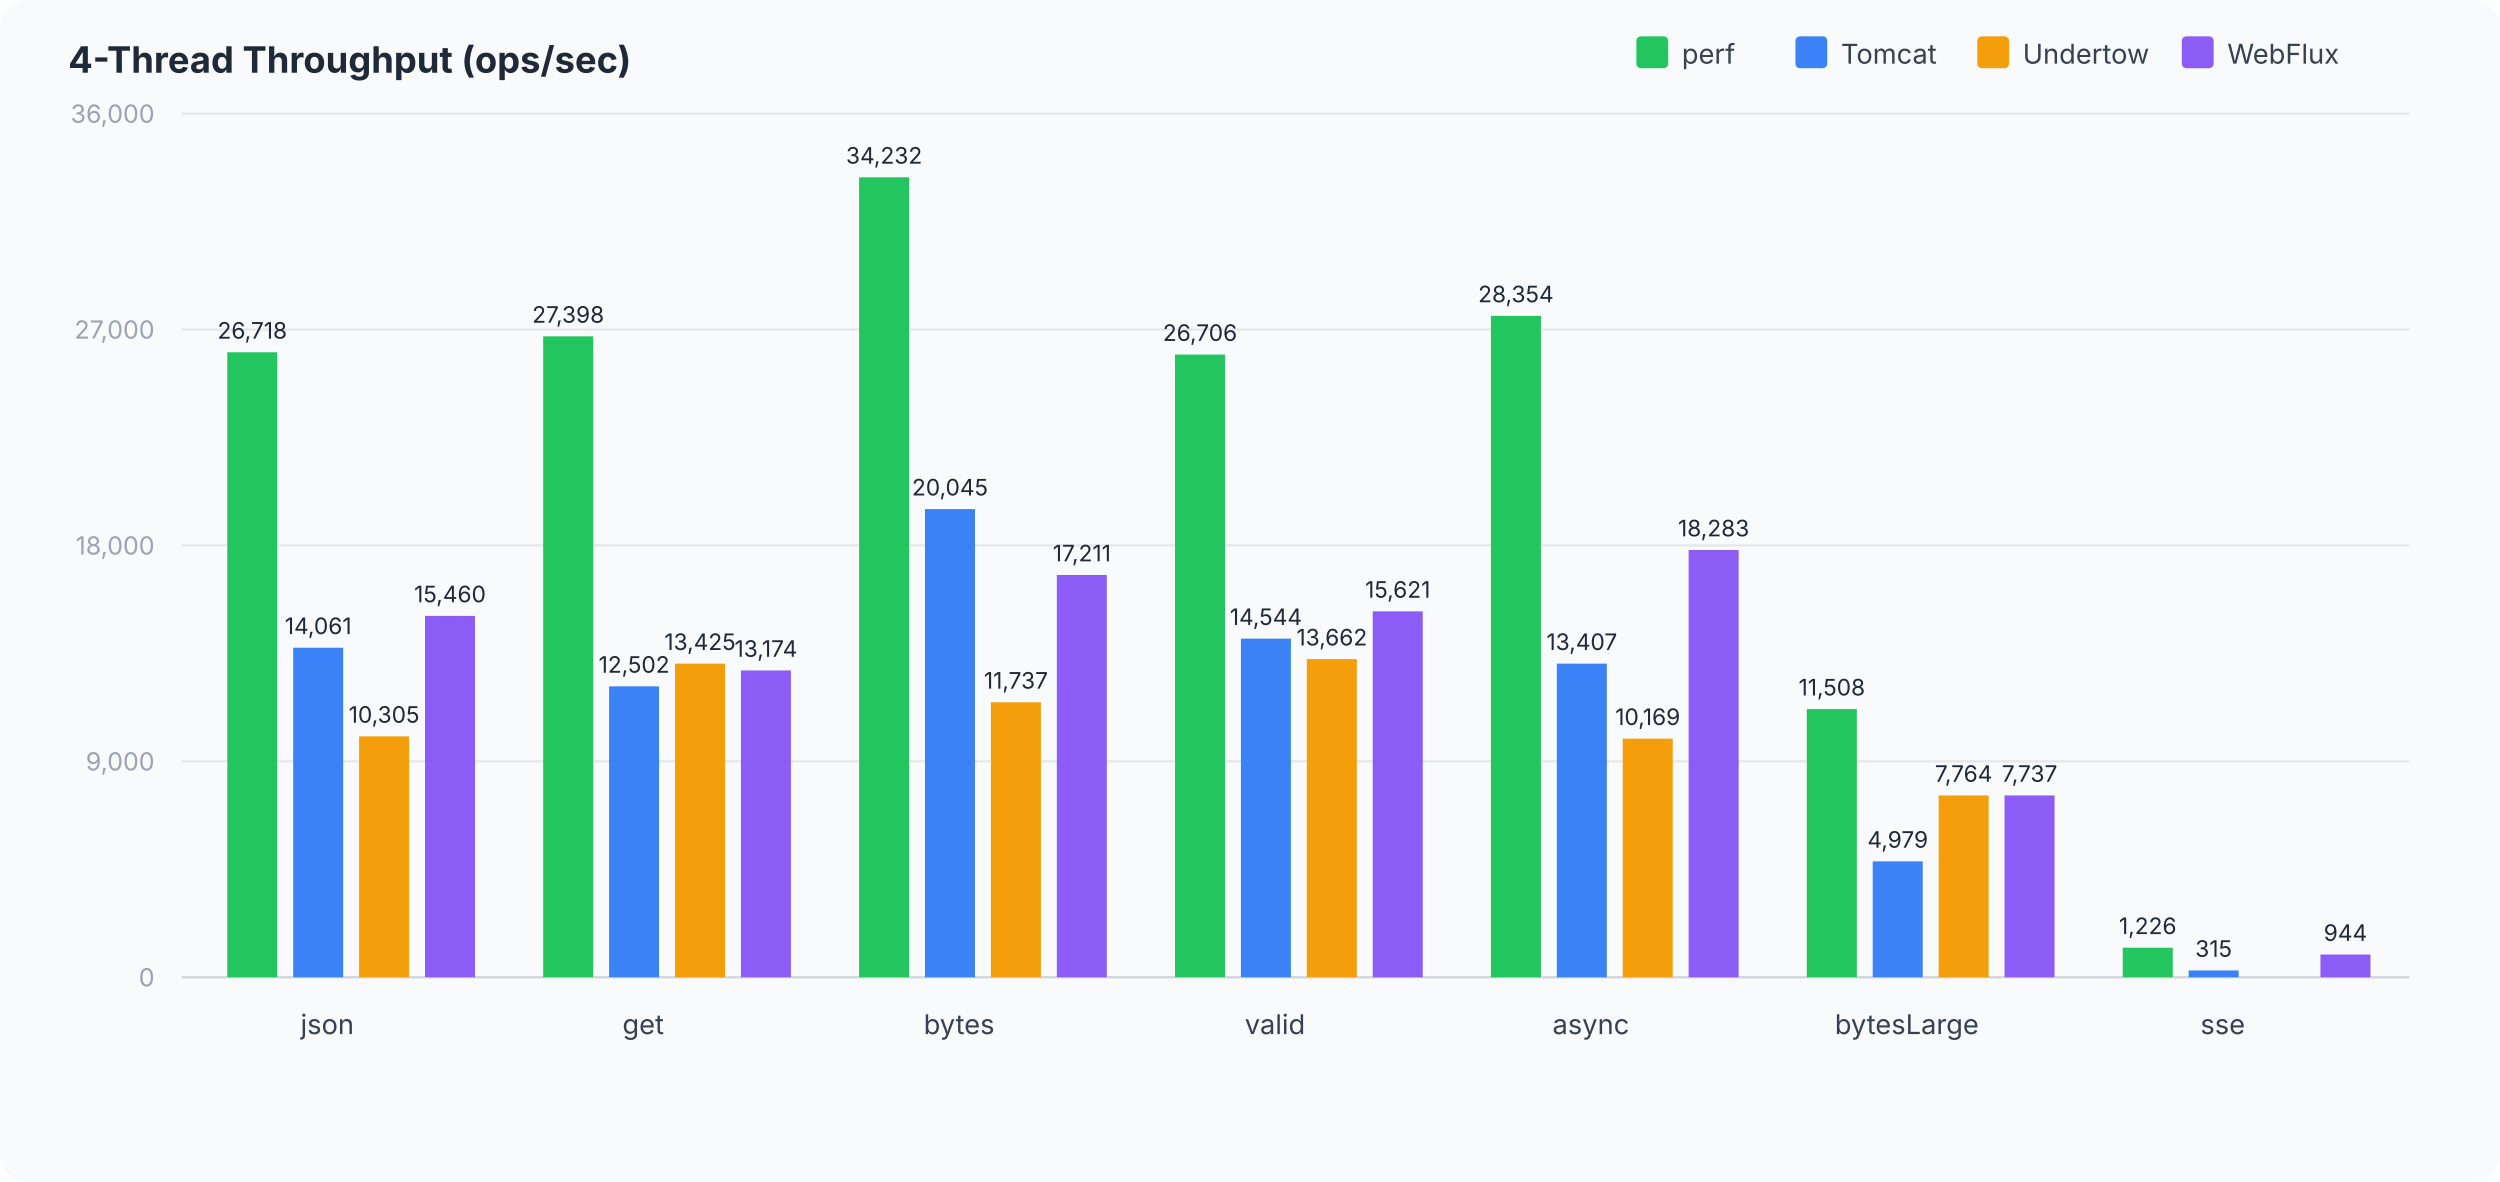
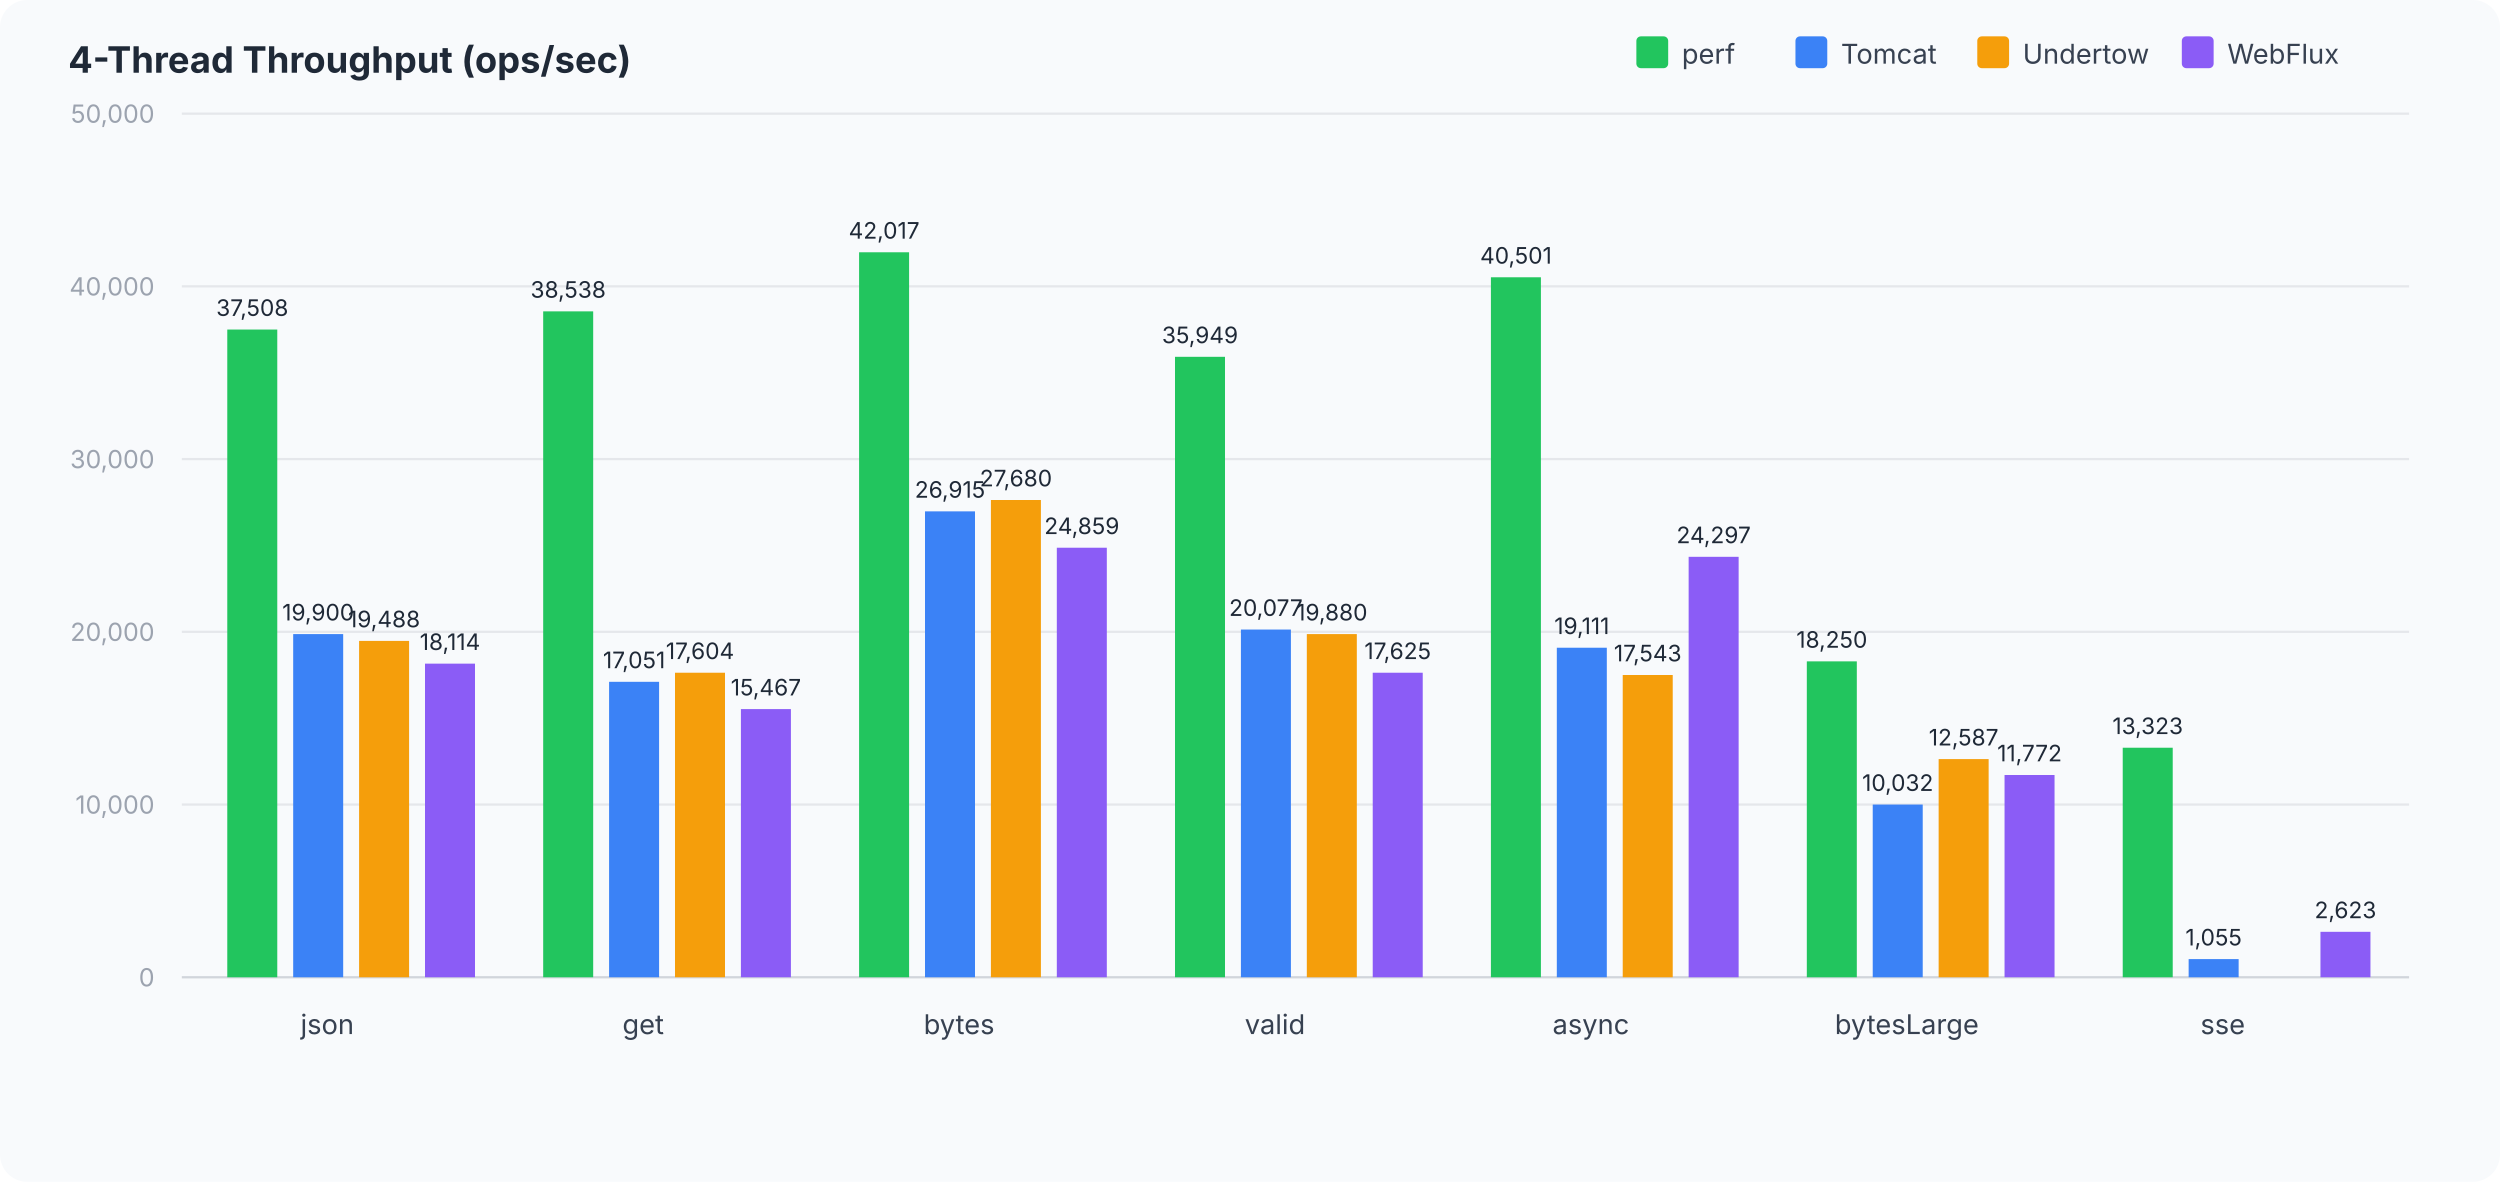
<svg xmlns="http://www.w3.org/2000/svg" width="1100" height="520" viewBox="0 0 1100 520">
  <style>
 .bg { fill: #f8fafc; }
 .title { font: bold 16px -apple-system,BlinkMacSystemFont,sans-serif; fill: #1f2937; }
-  .axisLabel { font: 12px -apple-system,BlinkMacSystemFont,sans-serif; fill: #6b7280; }
 .tickLabel { font: 11px -apple-system,BlinkMacSystemFont,sans-serif; fill: #9ca3af; }
 .apiLabel { font: 12px -apple-system,BlinkMacSystemFont,sans-serif; fill: #374151; text-anchor: middle; }
 .dataLabel { font: 10px -apple-system,BlinkMacSystemFont,sans-serif; fill: #1f2937; text-anchor: middle; }
 .legendText { font: 12px -apple-system,BlinkMacSystemFont,sans-serif; fill: #374151; }
 .gridline { stroke: #e5e7eb; stroke-width: 1; }
 .baseline { stroke: #d1d5db; stroke-width: 1; }
 .bar-perf { fill: #22c55e; }
 .bar-tomcat { fill: #3b82f6; }
 .bar-undertow { fill: #f59e0b; }
 .bar-webflux { fill: #8b5cf6; }
</style>
  <rect class="bg" x="0" y="0" width="1100" height="520" rx="12" />
  <text x="30" y="32" class="title">4-Thread Throughput (ops/sec)</text>
  <line x1="80" y1="430" x2="1060" y2="430" class="baseline" />
-   <line x1="80" y1="335" x2="1060" y2="335" class="gridline" />
-   <line x1="80" y1="240" x2="1060" y2="240" class="gridline" />
-   <line x1="80" y1="145" x2="1060" y2="145" class="gridline" />
+   <line x1="80" y1="354" x2="1060" y2="354" class="gridline" />
+   <line x1="80" y1="278" x2="1060" y2="278" class="gridline" />
+   <line x1="80" y1="202" x2="1060" y2="202" class="gridline" />
+   <line x1="80" y1="126" x2="1060" y2="126" class="gridline" />
  <line x1="80" y1="50" x2="1060" y2="50" class="gridline" />
  <text x="68" y="434" class="tickLabel" text-anchor="end">0</text>
-   <text x="68" y="339" class="tickLabel" text-anchor="end">9,000</text>
-   <text x="68" y="244" class="tickLabel" text-anchor="end">18,000</text>
-   <text x="68" y="149" class="tickLabel" text-anchor="end">27,000</text>
-   <text x="68" y="54" class="tickLabel" text-anchor="end">36,000</text>
+   <text x="68" y="358" class="tickLabel" text-anchor="end">10,000</text>
+   <text x="68" y="282" class="tickLabel" text-anchor="end">20,000</text>
+   <text x="68" y="206" class="tickLabel" text-anchor="end">30,000</text>
+   <text x="68" y="130" class="tickLabel" text-anchor="end">40,000</text>
+   <text x="68" y="54" class="tickLabel" text-anchor="end">50,000</text>
  <rect x="720" y="16" width="14" height="14" rx="2" class="bar-perf" />
  <text x="740" y="28" class="legendText">perf</text>
  <rect x="790" y="16" width="14" height="14" rx="2" class="bar-tomcat" />
  <text x="810" y="28" class="legendText">Tomcat</text>
  <rect x="870" y="16" width="14" height="14" rx="2" class="bar-undertow" />
  <text x="890" y="28" class="legendText">Undertow</text>
  <rect x="960" y="16" width="14" height="14" rx="2" class="bar-webflux" />
  <text x="980" y="28" class="legendText">WebFlux</text>
-   <rect x="100" y="155" width="22" height="275" class="bar-perf" />
-   <text x="111" y="149" class="dataLabel">26,718</text>
-   <rect x="129" y="285" width="22" height="145" class="bar-tomcat" />
-   <text x="140" y="279" class="dataLabel">14,061</text>
-   <rect x="158" y="324" width="22" height="106" class="bar-undertow" />
-   <text x="169" y="318" class="dataLabel">10,305</text>
-   <rect x="187" y="271" width="22" height="159" class="bar-webflux" />
-   <text x="198" y="265" class="dataLabel">15,460</text>
+   <rect x="100" y="145" width="22" height="285" class="bar-perf" />
+   <text x="111" y="139" class="dataLabel">37,508</text>
+   <rect x="129" y="279" width="22" height="151" class="bar-tomcat" />
+   <text x="140" y="273" class="dataLabel">19,900</text>
+   <rect x="158" y="282" width="22" height="148" class="bar-undertow" />
+   <text x="169" y="276" class="dataLabel">19,488</text>
+   <rect x="187" y="292" width="22" height="138" class="bar-webflux" />
+   <text x="198" y="286" class="dataLabel">18,114</text>
  <text x="144" y="455" class="apiLabel">json</text>
-   <rect x="239" y="148" width="22" height="282" class="bar-perf" />
-   <text x="250" y="142" class="dataLabel">27,398</text>
-   <rect x="268" y="302" width="22" height="128" class="bar-tomcat" />
-   <text x="279" y="296" class="dataLabel">12,502</text>
-   <rect x="297" y="292" width="22" height="138" class="bar-undertow" />
-   <text x="308" y="286" class="dataLabel">13,425</text>
-   <rect x="326" y="295" width="22" height="135" class="bar-webflux" />
-   <text x="337" y="289" class="dataLabel">13,174</text>
+   <rect x="239" y="137" width="22" height="293" class="bar-perf" />
+   <text x="250" y="131" class="dataLabel">38,538</text>
+   <rect x="268" y="300" width="22" height="130" class="bar-tomcat" />
+   <text x="279" y="294" class="dataLabel">17,051</text>
+   <rect x="297" y="296" width="22" height="134" class="bar-undertow" />
+   <text x="308" y="290" class="dataLabel">17,604</text>
+   <rect x="326" y="312" width="22" height="118" class="bar-webflux" />
+   <text x="337" y="306" class="dataLabel">15,467</text>
  <text x="283" y="455" class="apiLabel">get</text>
-   <rect x="378" y="78" width="22" height="352" class="bar-perf" />
-   <text x="389" y="72" class="dataLabel">34,232</text>
-   <rect x="407" y="224" width="22" height="206" class="bar-tomcat" />
-   <text x="418" y="218" class="dataLabel">20,045</text>
-   <rect x="436" y="309" width="22" height="121" class="bar-undertow" />
-   <text x="447" y="303" class="dataLabel">11,737</text>
-   <rect x="465" y="253" width="22" height="177" class="bar-webflux" />
-   <text x="476" y="247" class="dataLabel">17,211</text>
+   <rect x="378" y="111" width="22" height="319" class="bar-perf" />
+   <text x="389" y="105" class="dataLabel">42,017</text>
+   <rect x="407" y="225" width="22" height="205" class="bar-tomcat" />
+   <text x="418" y="219" class="dataLabel">26,915</text>
+   <rect x="436" y="220" width="22" height="210" class="bar-undertow" />
+   <text x="447" y="214" class="dataLabel">27,680</text>
+   <rect x="465" y="241" width="22" height="189" class="bar-webflux" />
+   <text x="476" y="235" class="dataLabel">24,859</text>
  <text x="422" y="455" class="apiLabel">bytes</text>
-   <rect x="517" y="156" width="22" height="274" class="bar-perf" />
-   <text x="528" y="150" class="dataLabel">26,706</text>
-   <rect x="546" y="281" width="22" height="149" class="bar-tomcat" />
-   <text x="557" y="275" class="dataLabel">14,544</text>
-   <rect x="575" y="290" width="22" height="140" class="bar-undertow" />
-   <text x="586" y="284" class="dataLabel">13,662</text>
-   <rect x="604" y="269" width="22" height="161" class="bar-webflux" />
-   <text x="615" y="263" class="dataLabel">15,621</text>
+   <rect x="517" y="157" width="22" height="273" class="bar-perf" />
+   <text x="528" y="151" class="dataLabel">35,949</text>
+   <rect x="546" y="277" width="22" height="153" class="bar-tomcat" />
+   <text x="557" y="271" class="dataLabel">20,077</text>
+   <rect x="575" y="279" width="22" height="151" class="bar-undertow" />
+   <text x="586" y="273" class="dataLabel">19,880</text>
+   <rect x="604" y="296" width="22" height="134" class="bar-webflux" />
+   <text x="615" y="290" class="dataLabel">17,625</text>
  <text x="561" y="455" class="apiLabel">valid</text>
-   <rect x="656" y="139" width="22" height="291" class="bar-perf" />
-   <text x="667" y="133" class="dataLabel">28,354</text>
-   <rect x="685" y="292" width="22" height="138" class="bar-tomcat" />
-   <text x="696" y="286" class="dataLabel">13,407</text>
-   <rect x="714" y="325" width="22" height="105" class="bar-undertow" />
-   <text x="725" y="319" class="dataLabel">10,169</text>
-   <rect x="743" y="242" width="22" height="188" class="bar-webflux" />
-   <text x="754" y="236" class="dataLabel">18,283</text>
+   <rect x="656" y="122" width="22" height="308" class="bar-perf" />
+   <text x="667" y="116" class="dataLabel">40,501</text>
+   <rect x="685" y="285" width="22" height="145" class="bar-tomcat" />
+   <text x="696" y="279" class="dataLabel">19,111</text>
+   <rect x="714" y="297" width="22" height="133" class="bar-undertow" />
+   <text x="725" y="291" class="dataLabel">17,543</text>
+   <rect x="743" y="245" width="22" height="185" class="bar-webflux" />
+   <text x="754" y="239" class="dataLabel">24,297</text>
  <text x="700" y="455" class="apiLabel">async</text>
-   <rect x="795" y="312" width="22" height="118" class="bar-perf" />
-   <text x="806" y="306" class="dataLabel">11,508</text>
-   <rect x="824" y="379" width="22" height="51" class="bar-tomcat" />
-   <text x="835" y="373" class="dataLabel">4,979</text>
-   <rect x="853" y="350" width="22" height="80" class="bar-undertow" />
-   <text x="864" y="344" class="dataLabel">7,764</text>
-   <rect x="882" y="350" width="22" height="80" class="bar-webflux" />
-   <text x="893" y="344" class="dataLabel">7,737</text>
+   <rect x="795" y="291" width="22" height="139" class="bar-perf" />
+   <text x="806" y="285" class="dataLabel">18,250</text>
+   <rect x="824" y="354" width="22" height="76" class="bar-tomcat" />
+   <text x="835" y="348" class="dataLabel">10,032</text>
+   <rect x="853" y="334" width="22" height="96" class="bar-undertow" />
+   <text x="864" y="328" class="dataLabel">12,587</text>
+   <rect x="882" y="341" width="22" height="89" class="bar-webflux" />
+   <text x="893" y="335" class="dataLabel">11,772</text>
  <text x="839" y="455" class="apiLabel">bytesLarge</text>
-   <rect x="934" y="417" width="22" height="13" class="bar-perf" />
-   <text x="945" y="411" class="dataLabel">1,226</text>
-   <rect x="963" y="427" width="22" height="3" class="bar-tomcat" />
-   <text x="974" y="421" class="dataLabel">315</text>
-   <rect x="1021" y="420" width="22" height="10" class="bar-webflux" />
-   <text x="1032" y="414" class="dataLabel">944</text>
+   <rect x="934" y="329" width="22" height="101" class="bar-perf" />
+   <text x="945" y="323" class="dataLabel">13,323</text>
+   <rect x="963" y="422" width="22" height="8" class="bar-tomcat" />
+   <text x="974" y="416" class="dataLabel">1,055</text>
+   <rect x="1021" y="410" width="22" height="20" class="bar-webflux" />
+   <text x="1032" y="404" class="dataLabel">2,623</text>
  <text x="978" y="455" class="apiLabel">sse</text>
</svg>
